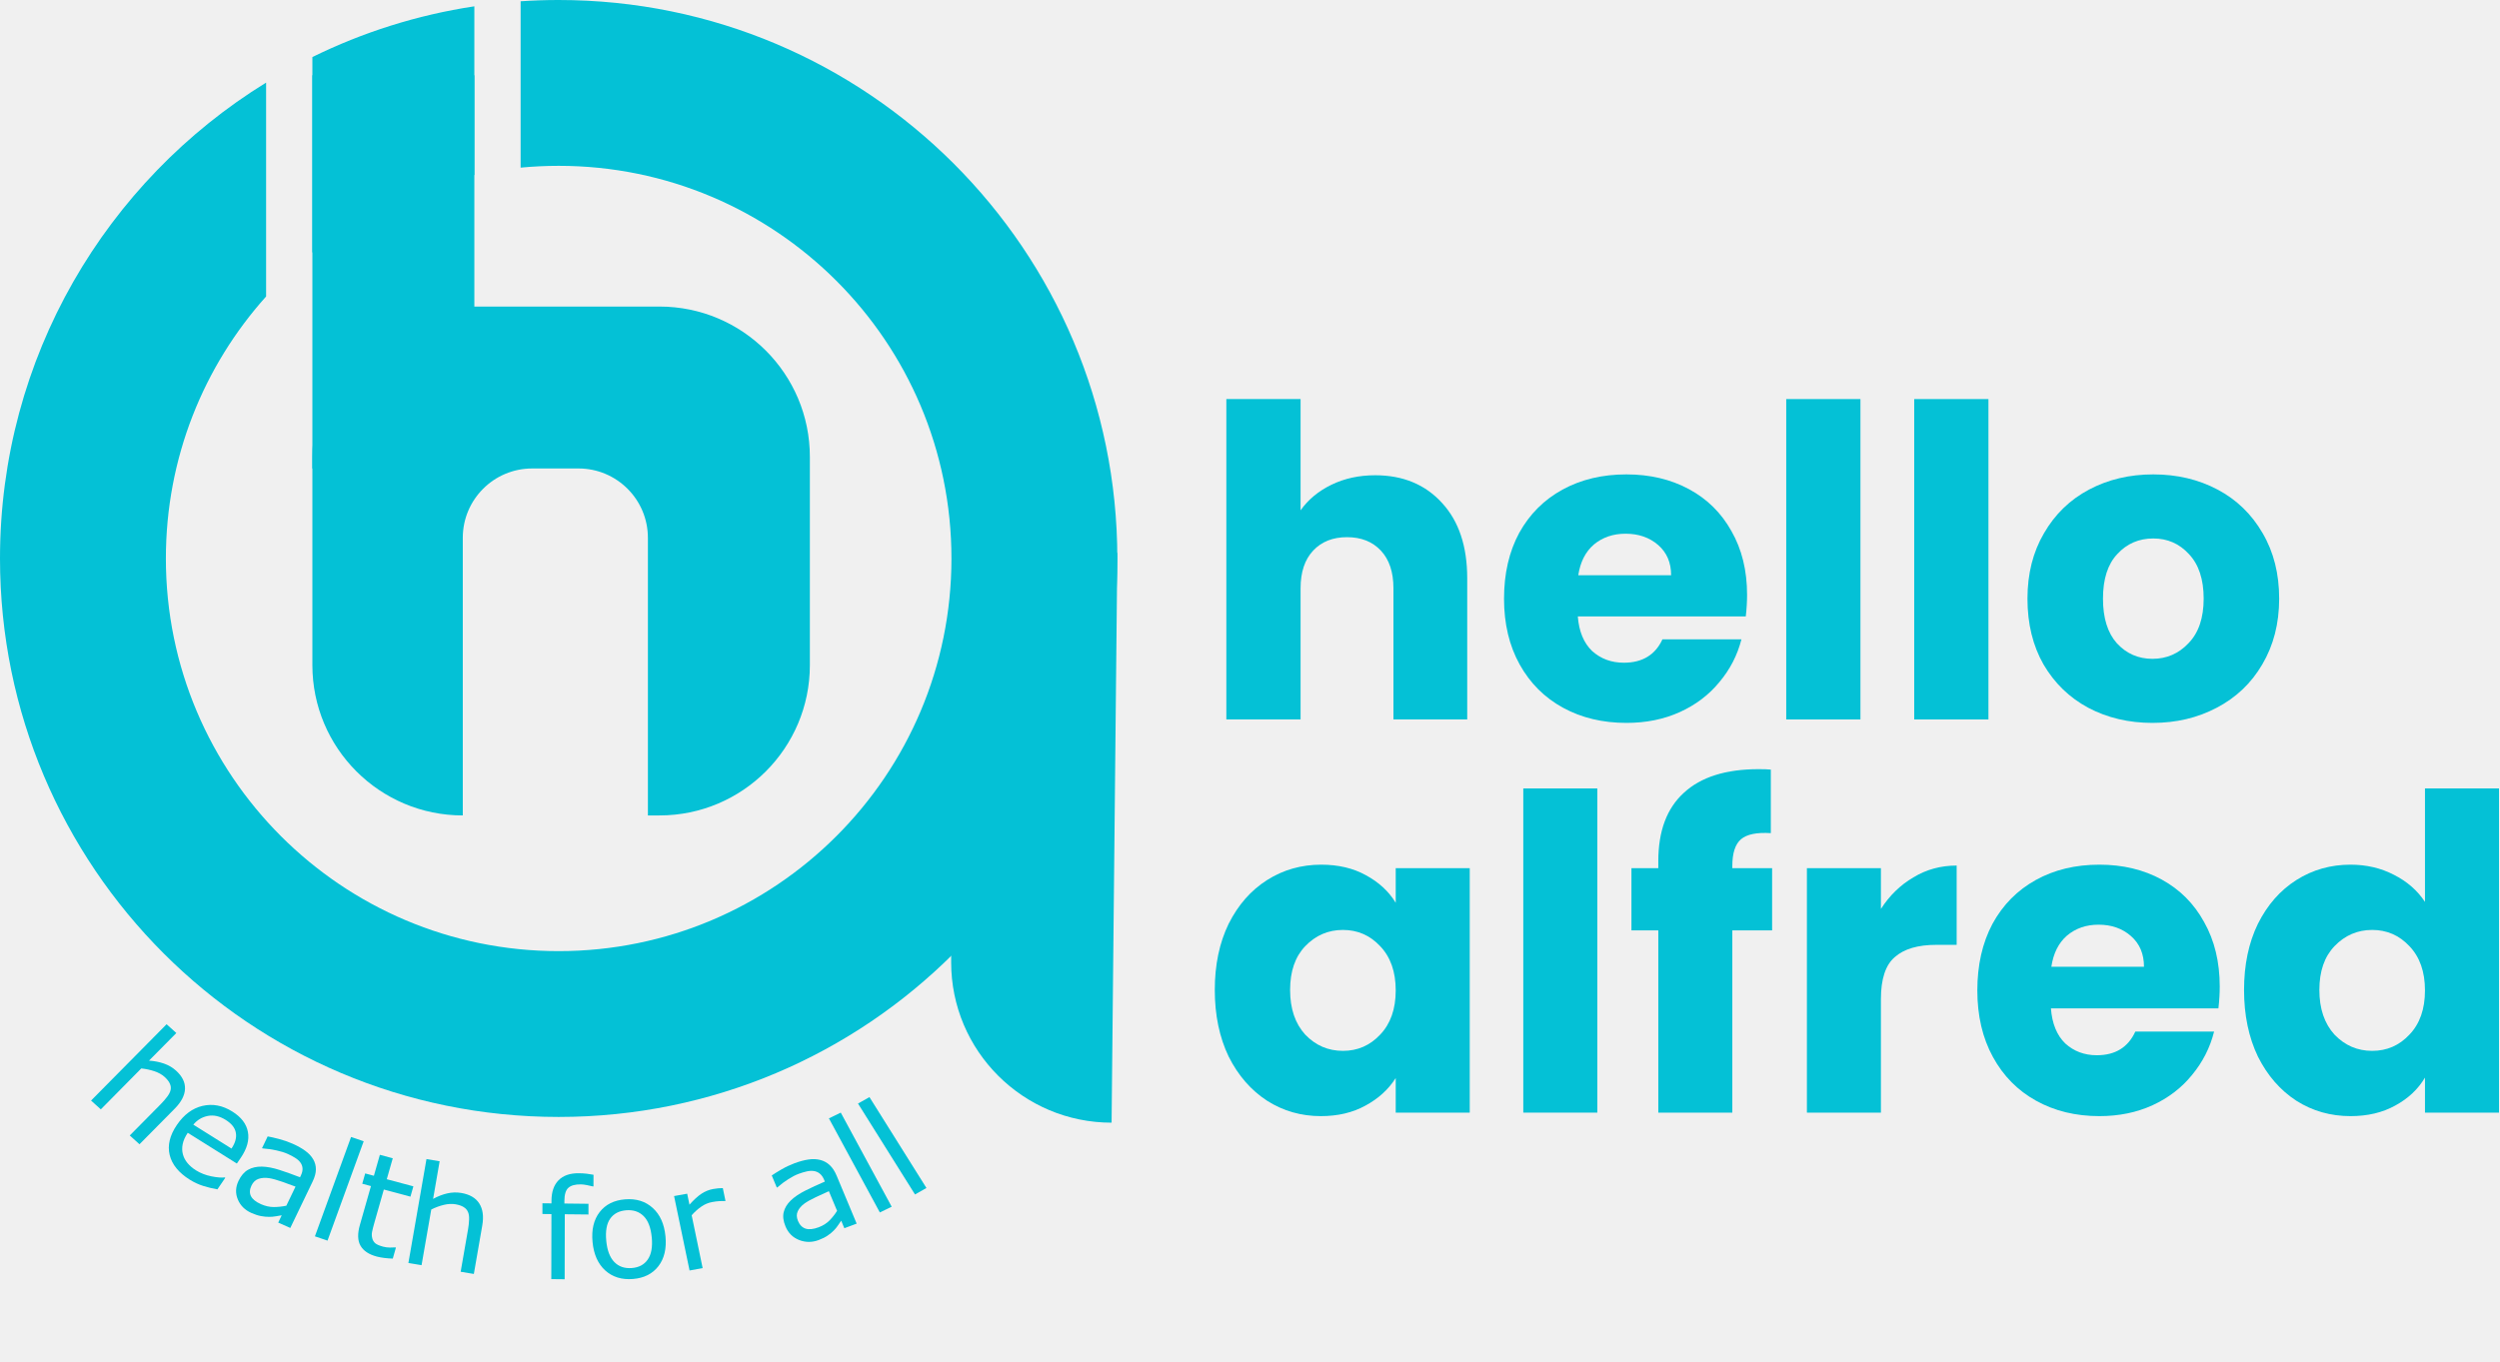
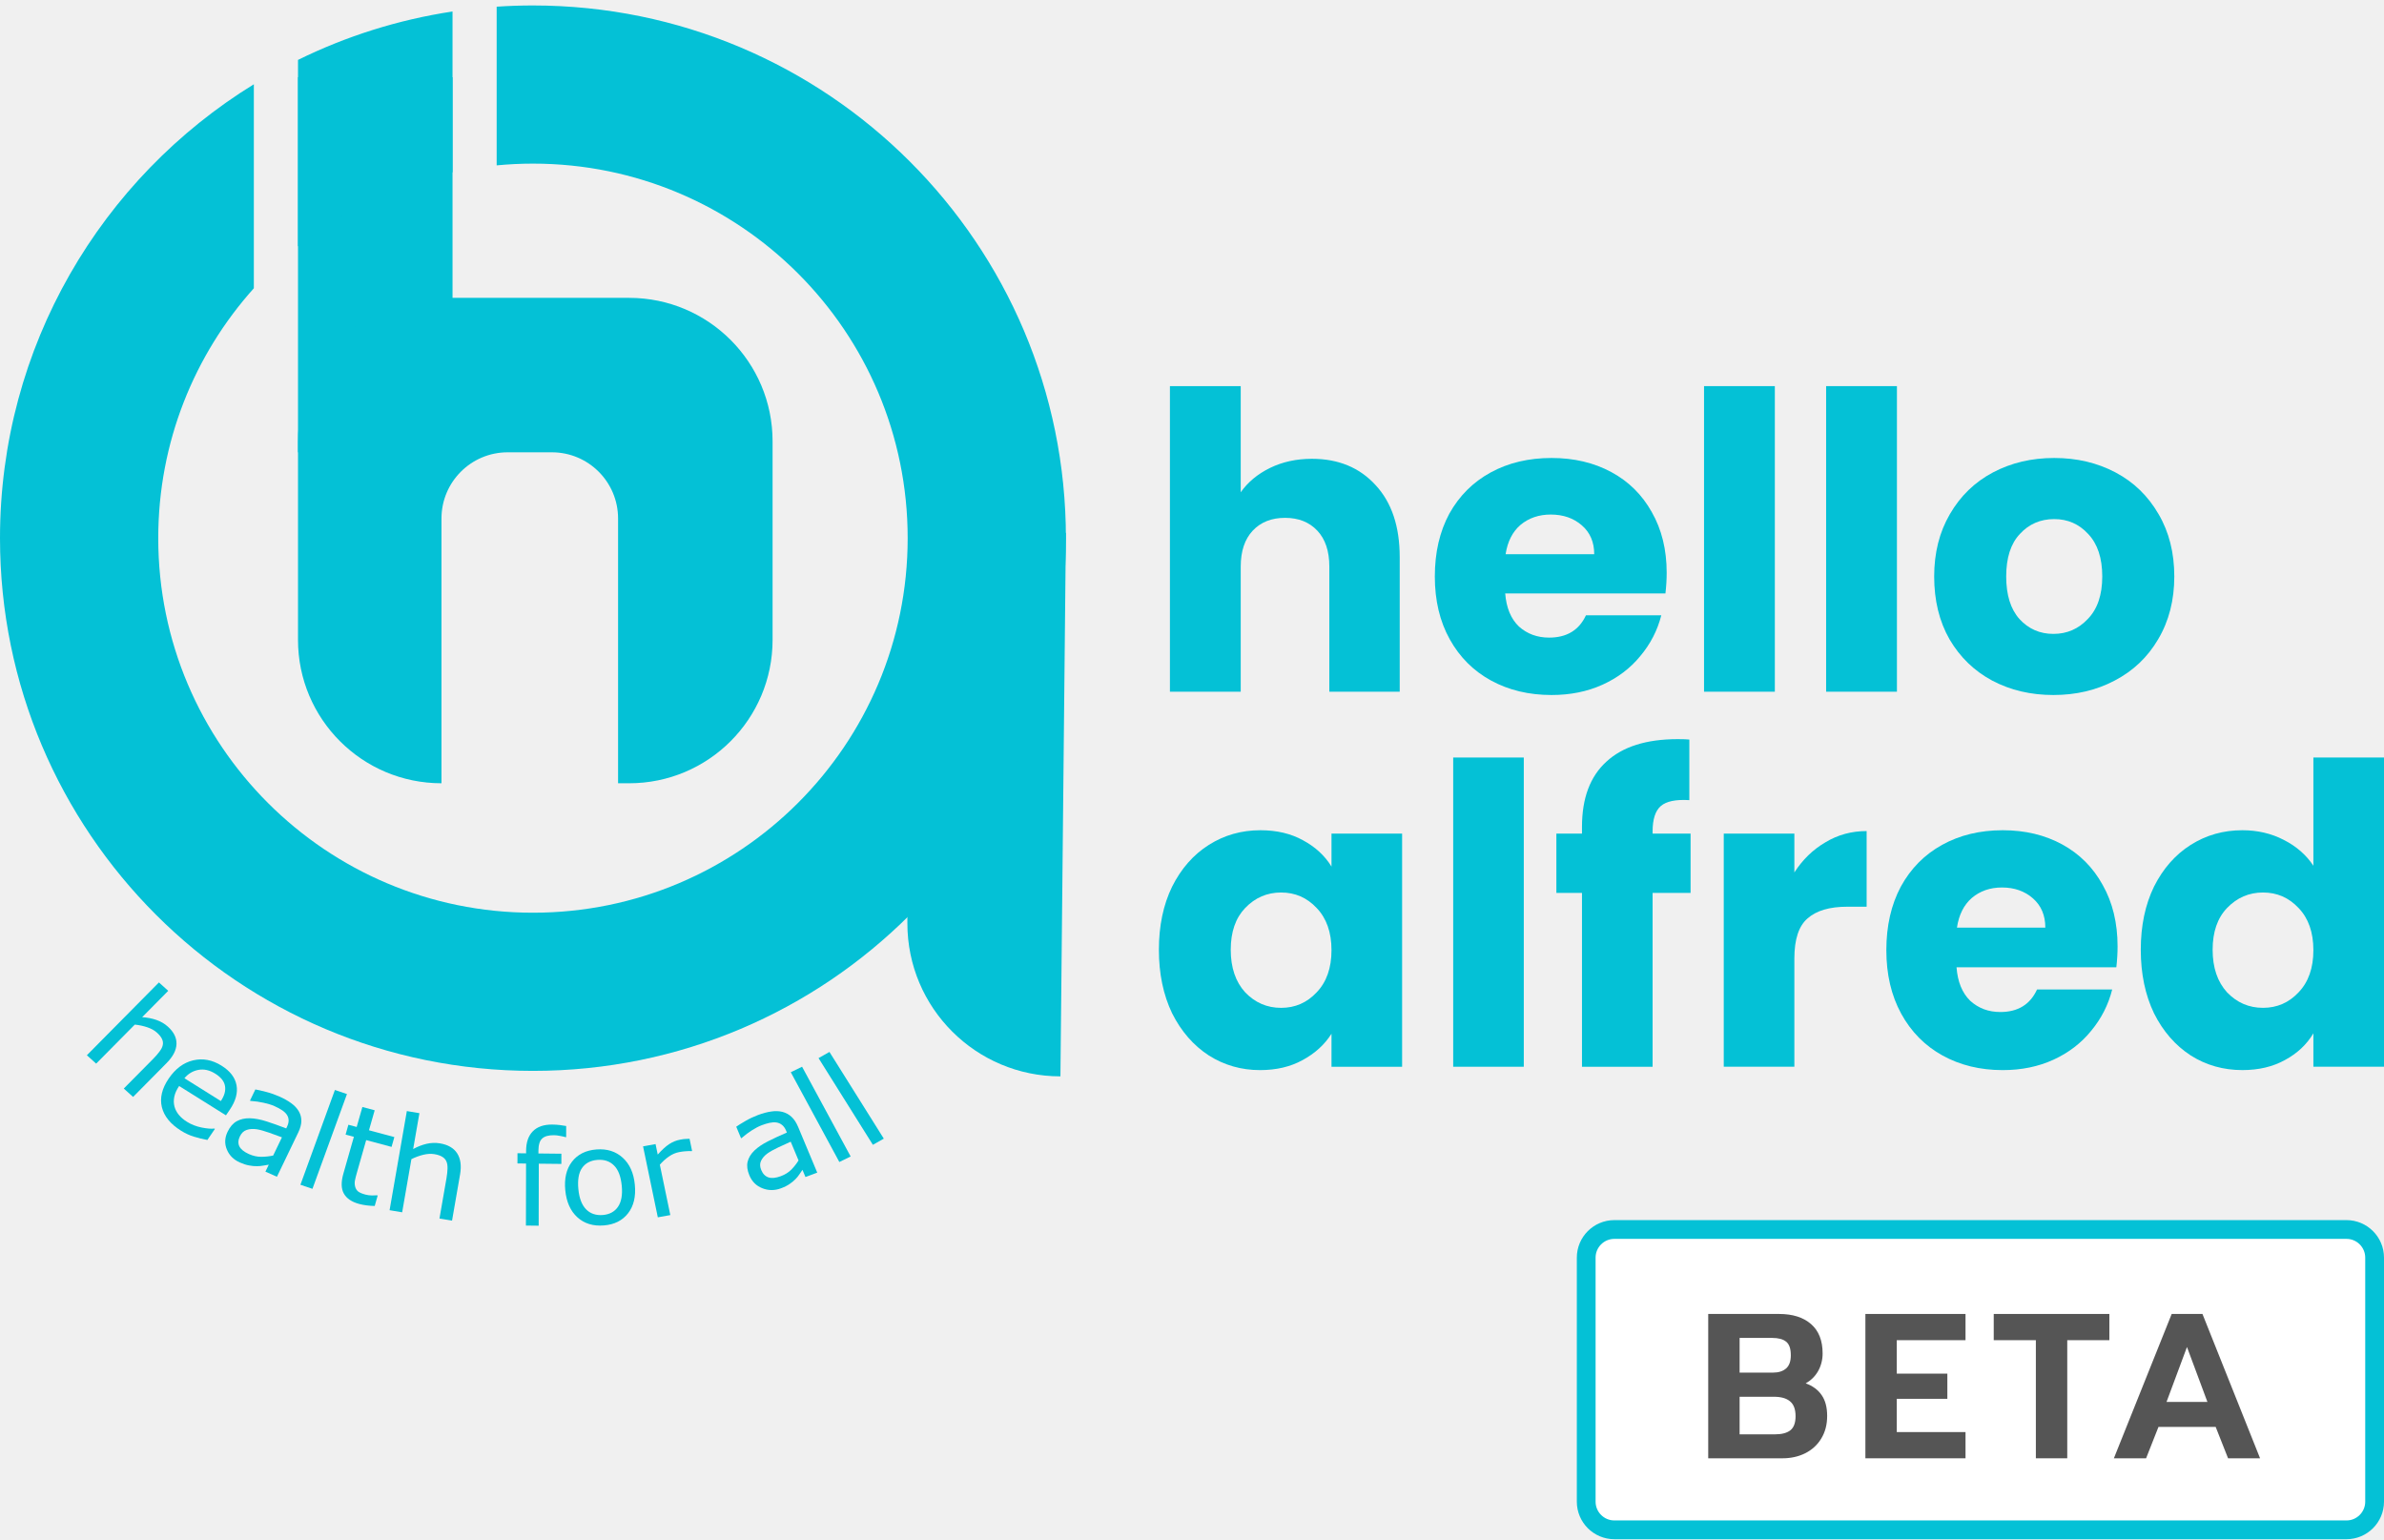
- <svg xmlns="http://www.w3.org/2000/svg" width="145" height="79" viewBox="0 0 145 79" fill="none">
-   <path d="M79.795 27.585C81.406 27.585 82.699 28.122 83.673 29.194C84.646 30.249 85.133 31.707 85.133 33.566V41.758H80.852V34.144C80.852 33.206 80.609 32.477 80.122 31.958C79.635 31.439 78.981 31.179 78.158 31.179C77.335 31.179 76.681 31.439 76.194 31.958C75.707 32.477 75.464 33.206 75.464 34.144V41.758H71.157V23.163H75.464V29.621C75.9 29.001 76.496 28.507 77.251 28.138C78.007 27.77 78.855 27.585 79.795 27.585Z" fill="#04C1D6" />
-   <path d="M101.371 34.521C101.371 34.923 101.346 35.342 101.296 35.778H91.55C91.617 36.649 91.894 37.319 92.381 37.788C92.885 38.24 93.498 38.466 94.22 38.466C95.294 38.466 96.041 38.014 96.461 37.109H101.044C100.809 38.031 100.381 38.86 99.759 39.597C99.155 40.334 98.391 40.912 97.468 41.331C96.544 41.75 95.512 41.959 94.371 41.959C92.994 41.959 91.768 41.666 90.694 41.08C89.619 40.493 88.78 39.656 88.176 38.567C87.571 37.478 87.269 36.205 87.269 34.747C87.269 33.29 87.563 32.017 88.151 30.928C88.755 29.839 89.594 29.001 90.669 28.415C91.743 27.828 92.977 27.535 94.371 27.535C95.73 27.535 96.939 27.82 97.996 28.39C99.055 28.959 99.877 29.772 100.465 30.827C101.069 31.883 101.371 33.114 101.371 34.521ZM96.964 33.39C96.964 32.653 96.712 32.067 96.209 31.631C95.705 31.196 95.076 30.978 94.32 30.978C93.598 30.978 92.986 31.187 92.482 31.606C91.995 32.025 91.693 32.62 91.576 33.39H96.964Z" fill="#04C1D6" />
-   <path d="M107.949 23.163V41.758H103.643V23.163H107.949Z" fill="#04C1D6" />
-   <path d="M115.376 23.163V41.758H111.069V23.163H115.376Z" fill="#04C1D6" />
-   <path d="M124.892 41.959C123.516 41.959 122.273 41.666 121.166 41.08C120.074 40.493 119.21 39.656 118.572 38.567C117.951 37.478 117.64 36.205 117.64 34.747C117.64 33.306 117.959 32.042 118.597 30.953C119.235 29.847 120.108 29.001 121.216 28.415C122.324 27.828 123.566 27.535 124.942 27.535C126.319 27.535 127.562 27.828 128.669 28.415C129.778 29.001 130.65 29.847 131.289 30.953C131.927 32.042 132.245 33.306 132.245 34.747C132.245 36.188 131.918 37.461 131.263 38.567C130.626 39.656 129.744 40.493 128.619 41.08C127.511 41.666 126.269 41.959 124.892 41.959ZM124.892 38.24C125.715 38.24 126.412 37.939 126.982 37.336C127.57 36.732 127.864 35.87 127.864 34.747C127.864 33.625 127.579 32.762 127.007 32.159C126.453 31.556 125.765 31.254 124.942 31.254C124.103 31.254 123.406 31.556 122.853 32.159C122.299 32.745 122.022 33.608 122.022 34.747C122.022 35.87 122.29 36.732 122.827 37.336C123.382 37.939 124.07 38.24 124.892 38.24Z" fill="#04C1D6" />
-   <path d="M70.486 57.46C70.486 56.002 70.754 54.722 71.29 53.62C71.842 52.519 72.587 51.671 73.525 51.078C74.463 50.484 75.509 50.188 76.664 50.188C77.652 50.188 78.515 50.391 79.251 50.798C80.004 51.205 80.582 51.739 80.984 52.4V50.391H85.279V64.58H80.984V62.571C80.566 63.232 79.98 63.766 79.226 64.173C78.489 64.58 77.627 64.783 76.639 64.783C75.501 64.783 74.463 64.487 73.525 63.893C72.587 63.283 71.842 62.427 71.29 61.325C70.754 60.206 70.486 58.918 70.486 57.46ZM80.984 57.486C80.984 56.401 80.682 55.544 80.08 54.917C79.494 54.29 78.774 53.976 77.92 53.976C77.066 53.976 76.338 54.29 75.735 54.917C75.149 55.528 74.856 56.375 74.856 57.46C74.856 58.545 75.149 59.41 75.735 60.054C76.338 60.681 77.066 60.995 77.92 60.995C78.774 60.995 79.494 60.681 80.08 60.054C80.682 59.426 80.984 58.57 80.984 57.486Z" fill="#04C1D6" />
-   <path d="M92.681 45.763V64.58H88.386V45.763H92.681Z" fill="#04C1D6" />
-   <path d="M102.824 54.002H100.515V64.58H96.22V54.002H94.662V50.391H96.22V49.984C96.22 48.238 96.714 46.916 97.701 46.017C98.689 45.102 100.137 44.644 102.046 44.644C102.365 44.644 102.599 44.653 102.749 44.67V48.357C101.929 48.306 101.352 48.425 101.017 48.713C100.682 49.001 100.515 49.518 100.515 50.264V50.391H102.824V54.002Z" fill="#04C1D6" />
-   <path d="M109.137 52.756C109.639 51.976 110.268 51.366 111.021 50.925C111.774 50.467 112.612 50.239 113.532 50.239V54.841H112.352C111.281 54.841 110.477 55.078 109.941 55.553C109.405 56.011 109.137 56.824 109.137 57.994V64.58H104.843V50.391H109.137V52.756Z" fill="#04C1D6" />
-   <path d="M128.796 57.257C128.796 57.663 128.771 58.087 128.72 58.528H119.001C119.068 59.41 119.344 60.088 119.83 60.562C120.332 61.02 120.943 61.249 121.663 61.249C122.734 61.249 123.48 60.791 123.898 59.876H128.469C128.235 60.808 127.808 61.647 127.189 62.393C126.586 63.139 125.824 63.724 124.903 64.148C123.982 64.571 122.952 64.783 121.813 64.783C120.441 64.783 119.219 64.487 118.147 63.893C117.075 63.3 116.238 62.452 115.636 61.35C115.033 60.249 114.731 58.96 114.731 57.486C114.731 56.011 115.025 54.722 115.611 53.62C116.213 52.519 117.051 51.671 118.122 51.078C119.193 50.484 120.424 50.188 121.813 50.188C123.17 50.188 124.376 50.476 125.43 51.052C126.485 51.629 127.305 52.451 127.891 53.519C128.494 54.587 128.796 55.833 128.796 57.257ZM124.401 56.112C124.401 55.367 124.15 54.773 123.647 54.332C123.145 53.892 122.517 53.671 121.764 53.671C121.043 53.671 120.433 53.883 119.93 54.307C119.444 54.731 119.143 55.333 119.026 56.112H124.401Z" fill="#04C1D6" />
-   <path d="M130.207 57.46C130.207 56.002 130.475 54.722 131.011 53.62C131.563 52.519 132.308 51.671 133.246 51.078C134.184 50.484 135.231 50.188 136.386 50.188C137.306 50.188 138.143 50.383 138.897 50.773C139.667 51.162 140.27 51.688 140.705 52.349V45.763H145V64.58H140.705V62.546C140.304 63.224 139.726 63.766 138.972 64.173C138.236 64.58 137.373 64.783 136.386 64.783C135.231 64.783 134.184 64.487 133.246 63.893C132.308 63.283 131.563 62.427 131.011 61.325C130.475 60.206 130.207 58.918 130.207 57.46ZM140.705 57.486C140.705 56.401 140.404 55.544 139.801 54.917C139.215 54.29 138.495 53.976 137.641 53.976C136.787 53.976 136.059 54.29 135.456 54.917C134.87 55.528 134.577 56.375 134.577 57.46C134.577 58.545 134.87 59.41 135.456 60.054C136.059 60.681 136.787 60.995 137.641 60.995C138.495 60.995 139.215 60.681 139.801 60.054C140.404 59.426 140.705 58.57 140.705 57.486Z" fill="#04C1D6" />
-   <path d="M55.189 45.828C55.189 39.673 59.044 34.178 64.831 32.083L64.498 65.163C59.357 65.163 55.189 60.995 55.189 55.854V45.828Z" fill="#04C1D6" />
-   <path d="M18.125 4.367H27.523V27.191H18.125V4.367Z" fill="#04C1D6" />
-   <path fill-rule="evenodd" clip-rule="evenodd" d="M15.44 4.795C6.176 10.501 0 20.737 0 32.415C0 50.318 14.513 64.831 32.415 64.831C50.318 64.831 64.831 50.318 64.831 32.415C64.831 14.513 50.318 0 32.415 0C31.674 0 30.938 0.025 30.208 0.074V9.73C30.935 9.661 31.671 9.625 32.415 9.625C45.002 9.625 55.206 19.828 55.206 32.415C55.206 45.002 45.002 55.206 32.415 55.206C19.828 55.206 9.625 45.002 9.625 32.415C9.625 26.572 11.824 21.242 15.44 17.208V4.795ZM18.125 14.661C20.821 12.488 24.021 10.917 27.523 10.151V0.367C24.198 0.87 21.038 1.879 18.125 3.312V14.661Z" fill="#04C1D6" />
-   <path fill-rule="evenodd" clip-rule="evenodd" d="M26.852 17.793C22.032 17.793 18.125 21.7 18.125 26.519V38.603C18.125 43.422 22.032 47.33 26.852 47.33V31.218C26.852 28.994 28.655 27.191 30.88 27.191H33.565C35.789 27.191 37.593 28.994 37.593 31.218V47.33H38.264C43.084 47.33 46.991 43.422 46.991 38.603V26.519C46.991 21.7 43.084 17.793 38.264 17.793H26.852Z" fill="#04C1D6" />
-   <path d="M8.094 66.416L7.529 65.906L9.32 64.095C9.464 63.949 9.591 63.804 9.698 63.66C9.808 63.515 9.874 63.384 9.898 63.269C9.926 63.144 9.912 63.02 9.855 62.897C9.801 62.772 9.698 62.641 9.548 62.505C9.393 62.366 9.196 62.256 8.956 62.176C8.716 62.096 8.464 62.043 8.198 62.015L5.85 64.39L5.284 63.88L9.666 59.449L10.232 59.959L8.646 61.562C8.96 61.583 9.249 61.64 9.515 61.732C9.78 61.825 10.012 61.96 10.211 62.14C10.574 62.467 10.749 62.821 10.735 63.2C10.721 63.579 10.521 63.963 10.136 64.352L8.094 66.416Z" fill="#04C1D6" />
-   <path d="M13.744 67.535L10.895 65.751C10.741 65.977 10.643 66.196 10.6 66.409C10.558 66.621 10.563 66.819 10.614 67.004C10.662 67.184 10.751 67.352 10.879 67.507C11.009 67.664 11.173 67.804 11.372 67.929C11.635 68.093 11.933 68.21 12.265 68.277C12.601 68.344 12.859 68.365 13.038 68.339L13.072 68.361L12.614 69.034C12.335 68.985 12.061 68.918 11.792 68.834C11.523 68.75 11.263 68.629 11.012 68.472C10.37 68.07 9.981 67.592 9.845 67.038C9.711 66.482 9.85 65.901 10.263 65.294C10.672 64.694 11.168 64.326 11.752 64.188C12.338 64.053 12.913 64.161 13.476 64.514C13.998 64.84 14.301 65.236 14.385 65.702C14.472 66.168 14.334 66.668 13.972 67.2L13.744 67.535ZM13.432 66.665C13.651 66.34 13.735 66.035 13.685 65.751C13.638 65.468 13.441 65.218 13.095 65.001C12.746 64.783 12.402 64.706 12.061 64.771C11.723 64.837 11.442 65.006 11.217 65.278L13.432 66.665Z" fill="#04C1D6" />
-   <path d="M16.844 71.274L16.143 70.962L16.347 70.538C16.265 70.55 16.153 70.57 16.01 70.596C15.871 70.62 15.741 70.631 15.62 70.63C15.477 70.632 15.32 70.617 15.15 70.585C14.98 70.555 14.792 70.494 14.587 70.403C14.21 70.235 13.947 69.974 13.799 69.619C13.651 69.265 13.665 68.903 13.842 68.535C13.987 68.234 14.172 68.02 14.396 67.895C14.623 67.768 14.889 67.708 15.193 67.713C15.499 67.72 15.84 67.784 16.216 67.905C16.591 68.026 16.989 68.169 17.408 68.332L17.457 68.229C17.53 68.077 17.562 67.938 17.553 67.813C17.546 67.688 17.503 67.574 17.426 67.471C17.352 67.371 17.25 67.281 17.119 67.2C16.988 67.118 16.847 67.044 16.694 66.976C16.509 66.894 16.292 66.826 16.042 66.772C15.793 66.716 15.526 66.677 15.241 66.657L15.204 66.641L15.531 65.96C15.685 65.986 15.903 66.035 16.183 66.108C16.464 66.181 16.73 66.274 16.983 66.386C17.277 66.517 17.522 66.655 17.717 66.8C17.915 66.943 18.067 67.106 18.173 67.289C18.278 67.468 18.33 67.663 18.329 67.873C18.328 68.083 18.266 68.316 18.143 68.573L16.844 71.274ZM16.614 69.982L17.147 68.874C16.927 68.79 16.665 68.695 16.361 68.588C16.059 68.483 15.813 68.415 15.621 68.384C15.393 68.349 15.188 68.362 15.007 68.422C14.827 68.481 14.689 68.611 14.592 68.813C14.482 69.041 14.472 69.245 14.561 69.426C14.651 69.605 14.844 69.76 15.142 69.893C15.389 70.003 15.637 70.059 15.885 70.06C16.135 70.058 16.378 70.032 16.614 69.982Z" fill="#04C1D6" />
-   <path d="M19.004 72.009L18.272 71.76L20.37 65.993L21.102 66.242L19.004 72.009Z" fill="#04C1D6" />
-   <path d="M22.791 73.052C22.64 73.049 22.478 73.037 22.304 73.015C22.133 72.994 21.983 72.966 21.853 72.931C21.4 72.809 21.088 72.601 20.918 72.305C20.748 72.01 20.736 71.605 20.883 71.093L21.524 68.843L21.019 68.707L21.189 68.109L21.694 68.244L22.041 67.028L22.789 67.229L22.442 68.445L23.985 68.858L23.815 69.457L22.271 69.043L21.722 70.971C21.659 71.194 21.614 71.369 21.589 71.498C21.564 71.625 21.568 71.751 21.601 71.877C21.631 71.993 21.689 72.089 21.776 72.164C21.867 72.237 22.017 72.302 22.226 72.358C22.348 72.391 22.48 72.409 22.622 72.411C22.765 72.412 22.868 72.408 22.933 72.401L22.973 72.412L22.791 73.052Z" fill="#04C1D6" />
-   <path d="M27.494 73.943L26.729 73.815L27.158 71.35C27.193 71.151 27.213 70.963 27.218 70.785C27.225 70.606 27.204 70.461 27.156 70.352C27.107 70.232 27.023 70.136 26.905 70.063C26.787 69.987 26.626 69.933 26.423 69.898C26.214 69.864 25.987 69.876 25.743 69.936C25.498 69.996 25.258 70.085 25.023 70.203L24.46 73.435L23.696 73.308L24.745 67.276L25.509 67.404L25.13 69.586C25.401 69.438 25.673 69.332 25.947 69.268C26.22 69.205 26.491 69.196 26.759 69.241C27.25 69.323 27.599 69.526 27.808 69.851C28.016 70.176 28.075 70.603 27.982 71.133L27.494 73.943Z" fill="#04C1D6" />
-   <path d="M34.435 68.862L34.394 68.862C34.309 68.838 34.198 68.813 34.061 68.788C33.923 68.76 33.802 68.745 33.698 68.744C33.365 68.741 33.124 68.809 32.972 68.949C32.824 69.086 32.749 69.339 32.748 69.706L32.748 69.855L34.145 69.871L34.144 70.492L32.771 70.478L32.763 74.251L31.988 74.243L31.996 70.469L31.473 70.463L31.474 69.841L31.998 69.847L31.998 69.702C31.999 69.18 32.136 68.781 32.408 68.506C32.681 68.228 33.074 68.092 33.588 68.098C33.761 68.1 33.916 68.109 34.054 68.126C34.194 68.144 34.322 68.163 34.437 68.186L34.435 68.862Z" fill="#04C1D6" />
-   <path d="M38.613 71.759C38.682 72.473 38.544 73.051 38.201 73.495C37.858 73.938 37.365 74.185 36.722 74.236C36.074 74.287 35.538 74.121 35.115 73.738C34.695 73.355 34.45 72.807 34.382 72.093C34.313 71.379 34.449 70.801 34.789 70.358C35.132 69.912 35.628 69.663 36.276 69.612C36.919 69.561 37.452 69.728 37.876 70.114C38.298 70.497 38.544 71.045 38.613 71.759ZM37.817 71.822C37.762 71.254 37.605 70.843 37.346 70.587C37.087 70.328 36.751 70.215 36.338 70.247C35.919 70.28 35.607 70.445 35.401 70.74C35.197 71.033 35.123 71.463 35.178 72.03C35.231 72.579 35.387 72.987 35.647 73.254C35.907 73.518 36.245 73.633 36.661 73.6C37.071 73.568 37.379 73.403 37.585 73.105C37.793 72.804 37.87 72.376 37.817 71.822Z" fill="#04C1D6" />
-   <path d="M42.095 69.706L42.054 69.713C41.936 69.708 41.822 69.71 41.712 69.719C41.604 69.725 41.477 69.742 41.332 69.768C41.097 69.81 40.881 69.901 40.684 70.041C40.486 70.179 40.302 70.344 40.133 70.538L40.77 73.605L40.01 73.742L39.112 69.422L39.873 69.285L40.005 69.923C40.259 69.637 40.49 69.425 40.699 69.288C40.911 69.148 41.136 69.057 41.376 69.013C41.508 68.99 41.605 68.976 41.666 68.973C41.726 68.968 41.818 68.963 41.94 68.96L42.095 69.706Z" fill="#04C1D6" />
-   <path d="M49.706 71.022L48.991 71.289L48.809 70.852C48.762 70.918 48.7 71.009 48.622 71.125C48.545 71.239 48.465 71.336 48.382 71.418C48.285 71.519 48.167 71.617 48.027 71.712C47.888 71.809 47.713 71.897 47.504 71.975C47.119 72.119 46.741 72.118 46.371 71.974C46.001 71.829 45.737 71.568 45.579 71.189C45.449 70.878 45.413 70.602 45.472 70.36C45.531 70.114 45.667 69.888 45.879 69.682C46.093 69.475 46.374 69.284 46.722 69.109C47.071 68.933 47.45 68.758 47.86 68.582L47.816 68.476C47.751 68.32 47.667 68.201 47.566 68.12C47.467 68.038 47.351 67.988 47.22 67.969C47.094 67.951 46.956 67.959 46.805 67.993C46.654 68.027 46.501 68.073 46.345 68.131C46.156 68.201 45.956 68.304 45.744 68.44C45.532 68.573 45.32 68.731 45.111 68.913L45.072 68.928L44.78 68.227C44.905 68.138 45.091 68.022 45.338 67.879C45.584 67.736 45.837 67.617 46.094 67.52C46.395 67.408 46.667 67.335 46.909 67.301C47.153 67.263 47.381 67.272 47.592 67.326C47.8 67.379 47.983 67.478 48.142 67.625C48.3 67.772 48.435 67.978 48.545 68.242L49.706 71.022ZM48.57 70.28L48.093 69.14C47.879 69.234 47.628 69.349 47.34 69.485C47.054 69.62 46.834 69.743 46.68 69.854C46.497 69.987 46.366 70.138 46.289 70.305C46.21 70.47 46.215 70.656 46.301 70.864C46.399 71.099 46.547 71.248 46.745 71.313C46.942 71.375 47.193 71.349 47.496 71.236C47.749 71.142 47.96 71.009 48.13 70.838C48.3 70.665 48.446 70.479 48.57 70.28Z" fill="#04C1D6" />
-   <path d="M51.738 70.04L51.051 70.374L48.096 64.913L48.784 64.579L51.738 70.04Z" fill="#04C1D6" />
-   <path d="M53.755 68.954L53.091 69.33L49.784 64.053L50.448 63.678L53.755 68.954Z" fill="#04C1D6" />
+ <svg xmlns="http://www.w3.org/2000/svg" width="127" height="82" viewBox="0 0 127 82" fill="none">
+   <path d="M48.338 40.413C48.338 35.025 51.714 30.214 56.782 28.38L56.491 57.342C51.988 57.342 48.338 53.693 48.338 49.192V40.413Z" fill="#04C1D6" />
+   <path d="M15.875 4.114H24.107V24.097H15.875V4.114Z" fill="#04C1D6" />
+   <path fill-rule="evenodd" clip-rule="evenodd" d="M13.523 4.489C5.409 9.484 0 18.446 0 28.671C0 44.344 12.711 57.05 28.391 57.05C44.072 57.05 56.783 44.344 56.783 28.671C56.783 12.997 44.072 0.291 28.391 0.291C27.742 0.291 27.097 0.313 26.458 0.356V8.81C27.094 8.749 27.739 8.717 28.391 8.717C39.416 8.717 48.353 17.651 48.353 28.671C48.353 39.69 39.416 48.624 28.391 48.624C17.367 48.624 8.43 39.69 8.43 28.671C8.43 23.555 10.356 18.889 13.523 15.357V4.489ZM15.875 13.126C18.236 11.224 21.039 9.849 24.107 9.178V0.612C21.194 1.053 18.427 1.936 15.875 3.191V13.126Z" fill="#04C1D6" />
+   <path fill-rule="evenodd" clip-rule="evenodd" d="M23.518 15.868C19.297 15.868 15.875 19.289 15.875 23.509V34.087C15.875 38.307 19.297 41.728 23.518 41.728V27.623C23.518 25.675 25.098 24.096 27.046 24.096H29.398C31.346 24.096 32.926 25.675 32.926 27.623V41.728H33.514C37.735 41.728 41.157 38.307 41.157 34.087V23.509C41.157 19.289 37.735 15.868 33.514 15.868H23.518Z" fill="#04C1D6" />
+   <path d="M69.889 24.442C71.301 24.442 72.433 24.912 73.286 25.85C74.139 26.774 74.565 28.05 74.565 29.678V36.85H70.816V30.184C70.816 29.363 70.603 28.725 70.176 28.27C69.75 27.816 69.176 27.588 68.456 27.588C67.735 27.588 67.162 27.816 66.735 28.27C66.309 28.725 66.096 29.363 66.096 30.184V36.85H62.324V20.57H66.096V26.224C66.478 25.682 67 25.249 67.662 24.926C68.323 24.604 69.066 24.442 69.889 24.442Z" fill="#04C1D6" />
+   <path d="M88.787 30.515C88.787 30.866 88.765 31.233 88.721 31.614H80.185C80.244 32.377 80.487 32.964 80.913 33.374C81.354 33.77 81.891 33.968 82.523 33.968C83.464 33.968 84.118 33.572 84.486 32.781H88.5C88.294 33.587 87.92 34.313 87.375 34.959C86.846 35.604 86.177 36.11 85.368 36.477C84.559 36.843 83.655 37.026 82.656 37.026C81.45 37.026 80.376 36.77 79.435 36.257C78.494 35.743 77.759 35.01 77.23 34.056C76.7 33.103 76.436 31.988 76.436 30.712C76.436 29.436 76.693 28.322 77.207 27.368C77.737 26.415 78.472 25.682 79.413 25.168C80.354 24.655 81.435 24.398 82.656 24.398C83.846 24.398 84.905 24.648 85.831 25.146C86.758 25.645 87.478 26.356 87.993 27.28C88.522 28.204 88.787 29.282 88.787 30.515ZM84.927 29.524C84.927 28.879 84.706 28.366 84.265 27.985C83.825 27.603 83.273 27.412 82.612 27.412C81.979 27.412 81.443 27.596 81.001 27.962C80.575 28.329 80.31 28.85 80.207 29.524H84.927Z" fill="#04C1D6" />
+   <path d="M94.549 20.57V36.85H90.777V20.57H94.549Z" fill="#04C1D6" />
+   <path d="M101.053 20.57V36.85H97.281V20.57H101.053Z" fill="#04C1D6" />
+   <path d="M109.388 37.026C108.183 37.026 107.095 36.77 106.125 36.257C105.169 35.743 104.411 35.01 103.853 34.056C103.309 33.103 103.037 31.988 103.037 30.712C103.037 29.451 103.316 28.344 103.874 27.39C104.434 26.422 105.198 25.682 106.169 25.168C107.139 24.655 108.227 24.398 109.432 24.398C110.638 24.398 111.727 24.655 112.697 25.168C113.668 25.682 114.432 26.422 114.991 27.39C115.55 28.344 115.829 29.451 115.829 30.712C115.829 31.974 115.542 33.089 114.969 34.056C114.41 35.01 113.638 35.743 112.653 36.257C111.683 36.77 110.594 37.026 109.388 37.026ZM109.388 33.77C110.109 33.77 110.72 33.507 111.219 32.978C111.734 32.45 111.991 31.695 111.991 30.712C111.991 29.73 111.741 28.974 111.241 28.447C110.756 27.919 110.153 27.654 109.432 27.654C108.698 27.654 108.087 27.919 107.602 28.447C107.117 28.96 106.874 29.715 106.874 30.712C106.874 31.695 107.109 32.45 107.58 32.978C108.065 33.507 108.668 33.77 109.388 33.77Z" fill="#04C1D6" />
+   <path d="M61.736 50.597C61.736 49.321 61.971 48.2 62.44 47.236C62.924 46.271 63.577 45.529 64.398 45.01C65.219 44.49 66.135 44.23 67.147 44.23C68.013 44.23 68.768 44.408 69.413 44.765C70.073 45.121 70.579 45.589 70.931 46.167V44.408H74.693V56.831H70.931V55.072C70.565 55.651 70.051 56.118 69.392 56.475C68.746 56.831 67.991 57.009 67.126 57.009C66.128 57.009 65.219 56.749 64.398 56.23C63.577 55.696 62.924 54.946 62.44 53.981C61.971 53.002 61.736 51.874 61.736 50.597ZM70.931 50.62C70.931 49.67 70.667 48.92 70.139 48.371C69.626 47.822 68.995 47.547 68.247 47.547C67.499 47.547 66.862 47.822 66.334 48.371C65.82 48.906 65.564 49.648 65.564 50.597C65.564 51.547 65.82 52.304 66.334 52.868C66.862 53.417 67.499 53.692 68.247 53.692C68.995 53.692 69.626 53.417 70.139 52.868C70.667 52.319 70.931 51.569 70.931 50.62Z" fill="#04C1D6" />
+   <path d="M81.175 40.356V56.83H77.414V40.356H81.175Z" fill="#04C1D6" />
+   <path d="M90.06 47.569H88.037V56.831H84.275V47.569H82.911V44.408H84.275V44.052C84.275 42.523 84.708 41.366 85.573 40.579C86.438 39.778 87.707 39.377 89.379 39.377C89.657 39.377 89.863 39.384 89.994 39.399V42.627C89.276 42.583 88.77 42.687 88.477 42.939C88.183 43.191 88.037 43.644 88.037 44.297V44.408H90.06V47.569Z" fill="#04C1D6" />
+   <path d="M95.589 46.478C96.029 45.796 96.579 45.261 97.239 44.876C97.899 44.475 98.633 44.274 99.439 44.274V48.304H98.405C97.467 48.304 96.762 48.512 96.293 48.927C95.824 49.328 95.589 50.04 95.589 51.064V56.83H91.828V44.408H95.589V46.478Z" fill="#04C1D6" />
+   <path d="M112.807 50.419C112.807 50.776 112.785 51.147 112.741 51.532H104.228C104.287 52.304 104.529 52.898 104.954 53.313C105.394 53.714 105.929 53.914 106.56 53.914C107.498 53.914 108.151 53.514 108.518 52.712H112.521C112.316 53.529 111.942 54.263 111.4 54.916C110.872 55.569 110.204 56.081 109.398 56.452C108.591 56.823 107.689 57.009 106.692 57.009C105.489 57.009 104.419 56.749 103.48 56.23C102.542 55.71 101.809 54.968 101.281 54.004C100.753 53.039 100.489 51.911 100.489 50.62C100.489 49.328 100.746 48.2 101.259 47.236C101.786 46.271 102.52 45.529 103.459 45.01C104.397 44.49 105.475 44.23 106.692 44.23C107.88 44.23 108.936 44.483 109.86 44.987C110.783 45.492 111.502 46.212 112.015 47.147C112.543 48.082 112.807 49.173 112.807 50.419ZM108.958 49.417C108.958 48.764 108.738 48.245 108.298 47.859C107.858 47.473 107.308 47.28 106.648 47.28C106.017 47.28 105.482 47.466 105.043 47.837C104.617 48.208 104.353 48.735 104.251 49.417H108.958Z" fill="#04C1D6" />
+   <path d="M114.043 50.597C114.043 49.321 114.278 48.2 114.747 47.235C115.231 46.271 115.884 45.529 116.705 45.009C117.527 44.49 118.443 44.23 119.455 44.23C120.261 44.23 120.994 44.401 121.655 44.742C122.329 45.083 122.857 45.544 123.238 46.122V40.356H127V56.83H123.238V55.049C122.886 55.643 122.38 56.118 121.72 56.474C121.075 56.83 120.32 57.008 119.455 57.008C118.443 57.008 117.527 56.749 116.705 56.229C115.884 55.695 115.231 54.946 114.747 53.981C114.278 53.001 114.043 51.873 114.043 50.597ZM123.238 50.619C123.238 49.669 122.975 48.92 122.447 48.371C121.933 47.822 121.302 47.547 120.555 47.547C119.807 47.547 119.169 47.822 118.641 48.371C118.127 48.905 117.871 49.647 117.871 50.597C117.871 51.547 118.127 52.304 118.641 52.868C119.169 53.417 119.807 53.691 120.555 53.691C121.302 53.691 121.933 53.417 122.447 52.868C122.975 52.319 123.238 51.569 123.238 50.619Z" fill="#04C1D6" />
+   <path d="M7.09 58.438L6.594 57.991L8.163 56.406C8.29 56.278 8.4 56.151 8.494 56.025C8.59 55.898 8.649 55.784 8.669 55.682C8.694 55.573 8.682 55.464 8.632 55.357C8.584 55.247 8.494 55.133 8.362 55.014C8.227 54.892 8.054 54.796 7.844 54.726C7.634 54.656 7.413 54.609 7.181 54.585L5.123 56.664L4.628 56.217L8.466 52.338L8.962 52.785L7.573 54.189C7.848 54.207 8.101 54.256 8.334 54.337C8.566 54.418 8.77 54.537 8.944 54.694C9.262 54.981 9.414 55.29 9.402 55.622C9.39 55.954 9.215 56.29 8.878 56.631L7.09 58.438Z" fill="#04C1D6" />
+   <path d="M12.037 59.418L9.543 57.856C9.408 58.053 9.322 58.246 9.284 58.432C9.247 58.617 9.251 58.791 9.296 58.953C9.339 59.111 9.416 59.258 9.528 59.394C9.642 59.531 9.786 59.654 9.96 59.762C10.191 59.907 10.451 60.009 10.742 60.068C11.037 60.126 11.263 60.144 11.419 60.122L11.449 60.141L11.048 60.73C10.803 60.687 10.564 60.629 10.328 60.555C10.093 60.482 9.865 60.376 9.645 60.238C9.083 59.886 8.742 59.468 8.623 58.983C8.505 58.496 8.627 57.987 8.989 57.456C9.347 56.931 9.782 56.608 10.293 56.488C10.807 56.369 11.31 56.464 11.803 56.773C12.26 57.059 12.525 57.405 12.6 57.813C12.676 58.221 12.555 58.659 12.237 59.125L12.037 59.418ZM11.765 58.657C11.956 58.371 12.03 58.105 11.986 57.856C11.945 57.608 11.772 57.389 11.469 57.2C11.164 57.008 10.862 56.941 10.564 56.998C10.268 57.056 10.021 57.204 9.825 57.442L11.765 58.657Z" fill="#04C1D6" />
+   <path d="M14.753 62.691L14.139 62.418L14.318 62.047C14.246 62.058 14.148 62.075 14.023 62.097C13.901 62.119 13.787 62.129 13.681 62.127C13.556 62.13 13.418 62.116 13.27 62.088C13.12 62.062 12.956 62.008 12.776 61.929C12.446 61.782 12.216 61.553 12.086 61.243C11.956 60.932 11.969 60.616 12.124 60.294C12.251 60.03 12.412 59.843 12.609 59.733C12.808 59.622 13.041 59.569 13.307 59.574C13.575 59.58 13.874 59.636 14.203 59.742C14.532 59.848 14.88 59.973 15.247 60.115L15.29 60.026C15.354 59.892 15.382 59.77 15.374 59.661C15.368 59.552 15.331 59.453 15.263 59.361C15.198 59.274 15.109 59.196 14.994 59.125C14.879 59.053 14.755 58.988 14.622 58.928C14.46 58.857 14.269 58.797 14.05 58.75C13.832 58.7 13.598 58.667 13.349 58.65L13.316 58.635L13.603 58.039C13.738 58.062 13.929 58.105 14.174 58.169C14.42 58.232 14.653 58.314 14.874 58.412C15.133 58.527 15.347 58.648 15.517 58.774C15.691 58.9 15.824 59.042 15.917 59.202C16.009 59.359 16.055 59.529 16.054 59.714C16.053 59.898 15.999 60.102 15.891 60.327L14.753 62.691ZM14.552 61.56L15.019 60.59C14.825 60.517 14.596 60.433 14.33 60.34C14.066 60.248 13.85 60.188 13.682 60.161C13.482 60.131 13.302 60.141 13.144 60.195C12.986 60.246 12.865 60.36 12.78 60.537C12.684 60.736 12.675 60.915 12.753 61.074C12.832 61.23 13.002 61.366 13.262 61.483C13.479 61.579 13.696 61.628 13.913 61.628C14.132 61.627 14.345 61.604 14.552 61.56Z" fill="#04C1D6" />
+   <path d="M16.645 63.334L16.004 63.117L17.841 58.067L18.483 58.285L16.645 63.334Z" fill="#04C1D6" />
+   <path d="M19.962 64.247C19.83 64.246 19.688 64.235 19.536 64.216C19.386 64.197 19.254 64.172 19.14 64.141C18.743 64.035 18.47 63.852 18.322 63.594C18.173 63.335 18.163 62.981 18.29 62.532L18.852 60.562L18.41 60.444L18.559 59.92L19.001 60.038L19.305 58.974L19.96 59.149L19.656 60.214L21.008 60.576L20.859 61.1L19.507 60.738L19.026 62.426C18.97 62.62 18.931 62.774 18.909 62.887C18.888 62.998 18.891 63.109 18.92 63.219C18.946 63.32 18.997 63.404 19.073 63.47C19.152 63.534 19.284 63.591 19.467 63.64C19.574 63.669 19.689 63.684 19.814 63.687C19.939 63.687 20.03 63.684 20.086 63.678L20.121 63.687L19.962 64.247Z" fill="#04C1D6" />
+   <path d="M24.081 65.028L23.411 64.916L23.787 62.758C23.817 62.583 23.834 62.419 23.84 62.263C23.845 62.106 23.827 61.98 23.785 61.884C23.742 61.779 23.669 61.694 23.565 61.631C23.461 61.565 23.321 61.517 23.143 61.487C22.96 61.456 22.761 61.468 22.547 61.52C22.332 61.573 22.122 61.65 21.916 61.753L21.424 64.584L20.754 64.472L21.673 59.191L22.343 59.303L22.01 61.214C22.248 61.083 22.486 60.991 22.726 60.935C22.965 60.88 23.202 60.872 23.437 60.911C23.867 60.983 24.173 61.161 24.356 61.445C24.538 61.73 24.589 62.104 24.509 62.567L24.081 65.028Z" fill="#04C1D6" />
+   <path d="M30.161 60.58L30.125 60.58C30.05 60.558 29.953 60.536 29.832 60.514C29.712 60.49 29.606 60.477 29.515 60.477C29.224 60.473 29.012 60.533 28.879 60.656C28.749 60.776 28.683 60.997 28.683 61.319L28.683 61.45L29.906 61.463L29.905 62.007L28.703 61.994L28.696 65.298L28.017 65.29L28.024 61.987L27.566 61.981L27.567 61.437L28.026 61.443L28.026 61.315C28.027 60.858 28.147 60.509 28.385 60.268C28.624 60.025 28.968 59.906 29.419 59.91C29.57 59.912 29.706 59.92 29.826 59.936C29.949 59.951 30.061 59.968 30.162 59.987L30.161 60.58Z" fill="#04C1D6" />
+   <path d="M33.819 63.116C33.88 63.741 33.76 64.248 33.459 64.636C33.158 65.024 32.726 65.24 32.163 65.284C31.595 65.329 31.126 65.184 30.756 64.849C30.388 64.513 30.174 64.033 30.113 63.408C30.053 62.784 30.172 62.277 30.47 61.889C30.771 61.498 31.205 61.281 31.773 61.236C32.336 61.192 32.803 61.339 33.173 61.676C33.544 62.011 33.759 62.491 33.819 63.116ZM33.122 63.171C33.074 62.675 32.937 62.314 32.71 62.09C32.483 61.863 32.188 61.764 31.826 61.792C31.46 61.822 31.186 61.965 31.006 62.224C30.828 62.48 30.763 62.857 30.811 63.353C30.857 63.834 30.994 64.191 31.222 64.425C31.449 64.656 31.745 64.757 32.109 64.729C32.469 64.7 32.739 64.555 32.919 64.294C33.101 64.031 33.169 63.657 33.122 63.171Z" fill="#04C1D6" />
+   <path d="M36.869 61.319L36.834 61.325C36.73 61.321 36.63 61.322 36.534 61.331C36.439 61.336 36.328 61.35 36.201 61.373C35.996 61.41 35.806 61.49 35.634 61.613C35.46 61.733 35.299 61.878 35.151 62.048L35.709 64.732L35.043 64.852L34.257 61.071L34.923 60.95L35.039 61.509C35.261 61.258 35.464 61.073 35.647 60.953C35.832 60.831 36.03 60.751 36.24 60.713C36.356 60.692 36.44 60.68 36.494 60.678C36.547 60.673 36.627 60.669 36.734 60.666L36.869 61.319Z" fill="#04C1D6" />
+   <path d="M43.536 62.471L42.909 62.705L42.749 62.323C42.709 62.38 42.654 62.46 42.586 62.561C42.519 62.661 42.449 62.746 42.376 62.818C42.291 62.907 42.187 62.992 42.065 63.075C41.943 63.16 41.79 63.237 41.607 63.305C41.27 63.431 40.939 63.431 40.615 63.304C40.291 63.178 40.059 62.949 39.921 62.617C39.807 62.345 39.776 62.103 39.827 61.891C39.879 61.676 39.998 61.479 40.183 61.298C40.371 61.117 40.617 60.95 40.922 60.796C41.227 60.642 41.56 60.489 41.919 60.335L41.88 60.242C41.823 60.105 41.75 60.001 41.661 59.931C41.574 59.859 41.473 59.815 41.358 59.798C41.248 59.783 41.127 59.79 40.994 59.819C40.862 59.849 40.728 59.889 40.592 59.94C40.426 60.001 40.251 60.092 40.065 60.21C39.879 60.327 39.694 60.465 39.511 60.625L39.477 60.638L39.221 60.024C39.33 59.947 39.493 59.845 39.709 59.72C39.926 59.594 40.147 59.49 40.372 59.405C40.636 59.307 40.874 59.243 41.086 59.214C41.3 59.181 41.499 59.188 41.684 59.235C41.866 59.281 42.026 59.369 42.165 59.498C42.304 59.626 42.422 59.806 42.519 60.037L43.536 62.471ZM42.54 61.821L42.123 60.823C41.935 60.906 41.715 61.006 41.463 61.125C41.212 61.243 41.02 61.351 40.885 61.448C40.724 61.565 40.61 61.697 40.542 61.843C40.474 61.988 40.477 62.151 40.553 62.333C40.639 62.538 40.769 62.669 40.942 62.726C41.115 62.78 41.334 62.758 41.6 62.658C41.821 62.576 42.006 62.46 42.156 62.31C42.304 62.158 42.432 61.995 42.54 61.821Z" fill="#04C1D6" />
+   <path d="M45.316 61.61L44.713 61.904L42.126 57.122L42.728 56.829L45.316 61.61Z" fill="#04C1D6" />
+   <path d="M47.082 60.66L46.5 60.989L43.605 56.37L44.186 56.041L47.082 60.66Z" fill="#04C1D6" />
+   <path d="M86 65.5H125C125.828 65.5 126.5 66.172 126.5 67V80C126.5 80.828 125.828 81.5 125 81.5H86C85.172 81.5 84.5 80.828 84.5 80V67C84.5 66.172 85.172 65.5 86 65.5Z" fill="white" stroke="#04C1D6" />
+   <path d="M91 70H94.773C95.499 70 96.067 70.18 96.478 70.539C96.889 70.898 97.094 71.419 97.094 72.101C97.094 72.446 97.013 72.761 96.852 73.047C96.691 73.326 96.471 73.542 96.192 73.696C96.573 73.835 96.859 74.048 97.05 74.334C97.241 74.613 97.336 74.979 97.336 75.434C97.336 75.896 97.23 76.299 97.017 76.644C96.812 76.981 96.526 77.242 96.159 77.425C95.8 77.601 95.4 77.689 94.96 77.689H91V70ZM94.454 73.124C94.747 73.124 94.978 73.051 95.147 72.904C95.316 72.757 95.4 72.523 95.4 72.2C95.4 71.848 95.316 71.606 95.147 71.474C94.986 71.342 94.736 71.276 94.399 71.276H92.672V73.124H94.454ZM94.553 76.413C94.912 76.413 95.184 76.343 95.367 76.204C95.558 76.057 95.653 75.804 95.653 75.445C95.653 75.078 95.554 74.814 95.356 74.653C95.165 74.492 94.879 74.411 94.498 74.411H92.672V76.413H94.553Z" fill="#555555" />
+   <path d="M99.373 70H104.707V71.397H101.044V73.179H103.739V74.521H101.044V76.292H104.707V77.689H99.373V70Z" fill="#555555" />
+   <path d="M108.454 71.397H106.21V70H112.37V71.397H110.126V77.689H108.454V71.397Z" fill="#555555" />
+   <path d="M115.69 70H117.329L120.398 77.689H118.693L118.033 76.017H114.986L114.326 77.689H112.61L115.69 70ZM117.593 74.686L116.504 71.76L115.415 74.686H117.593Z" fill="#555555" />
</svg>
